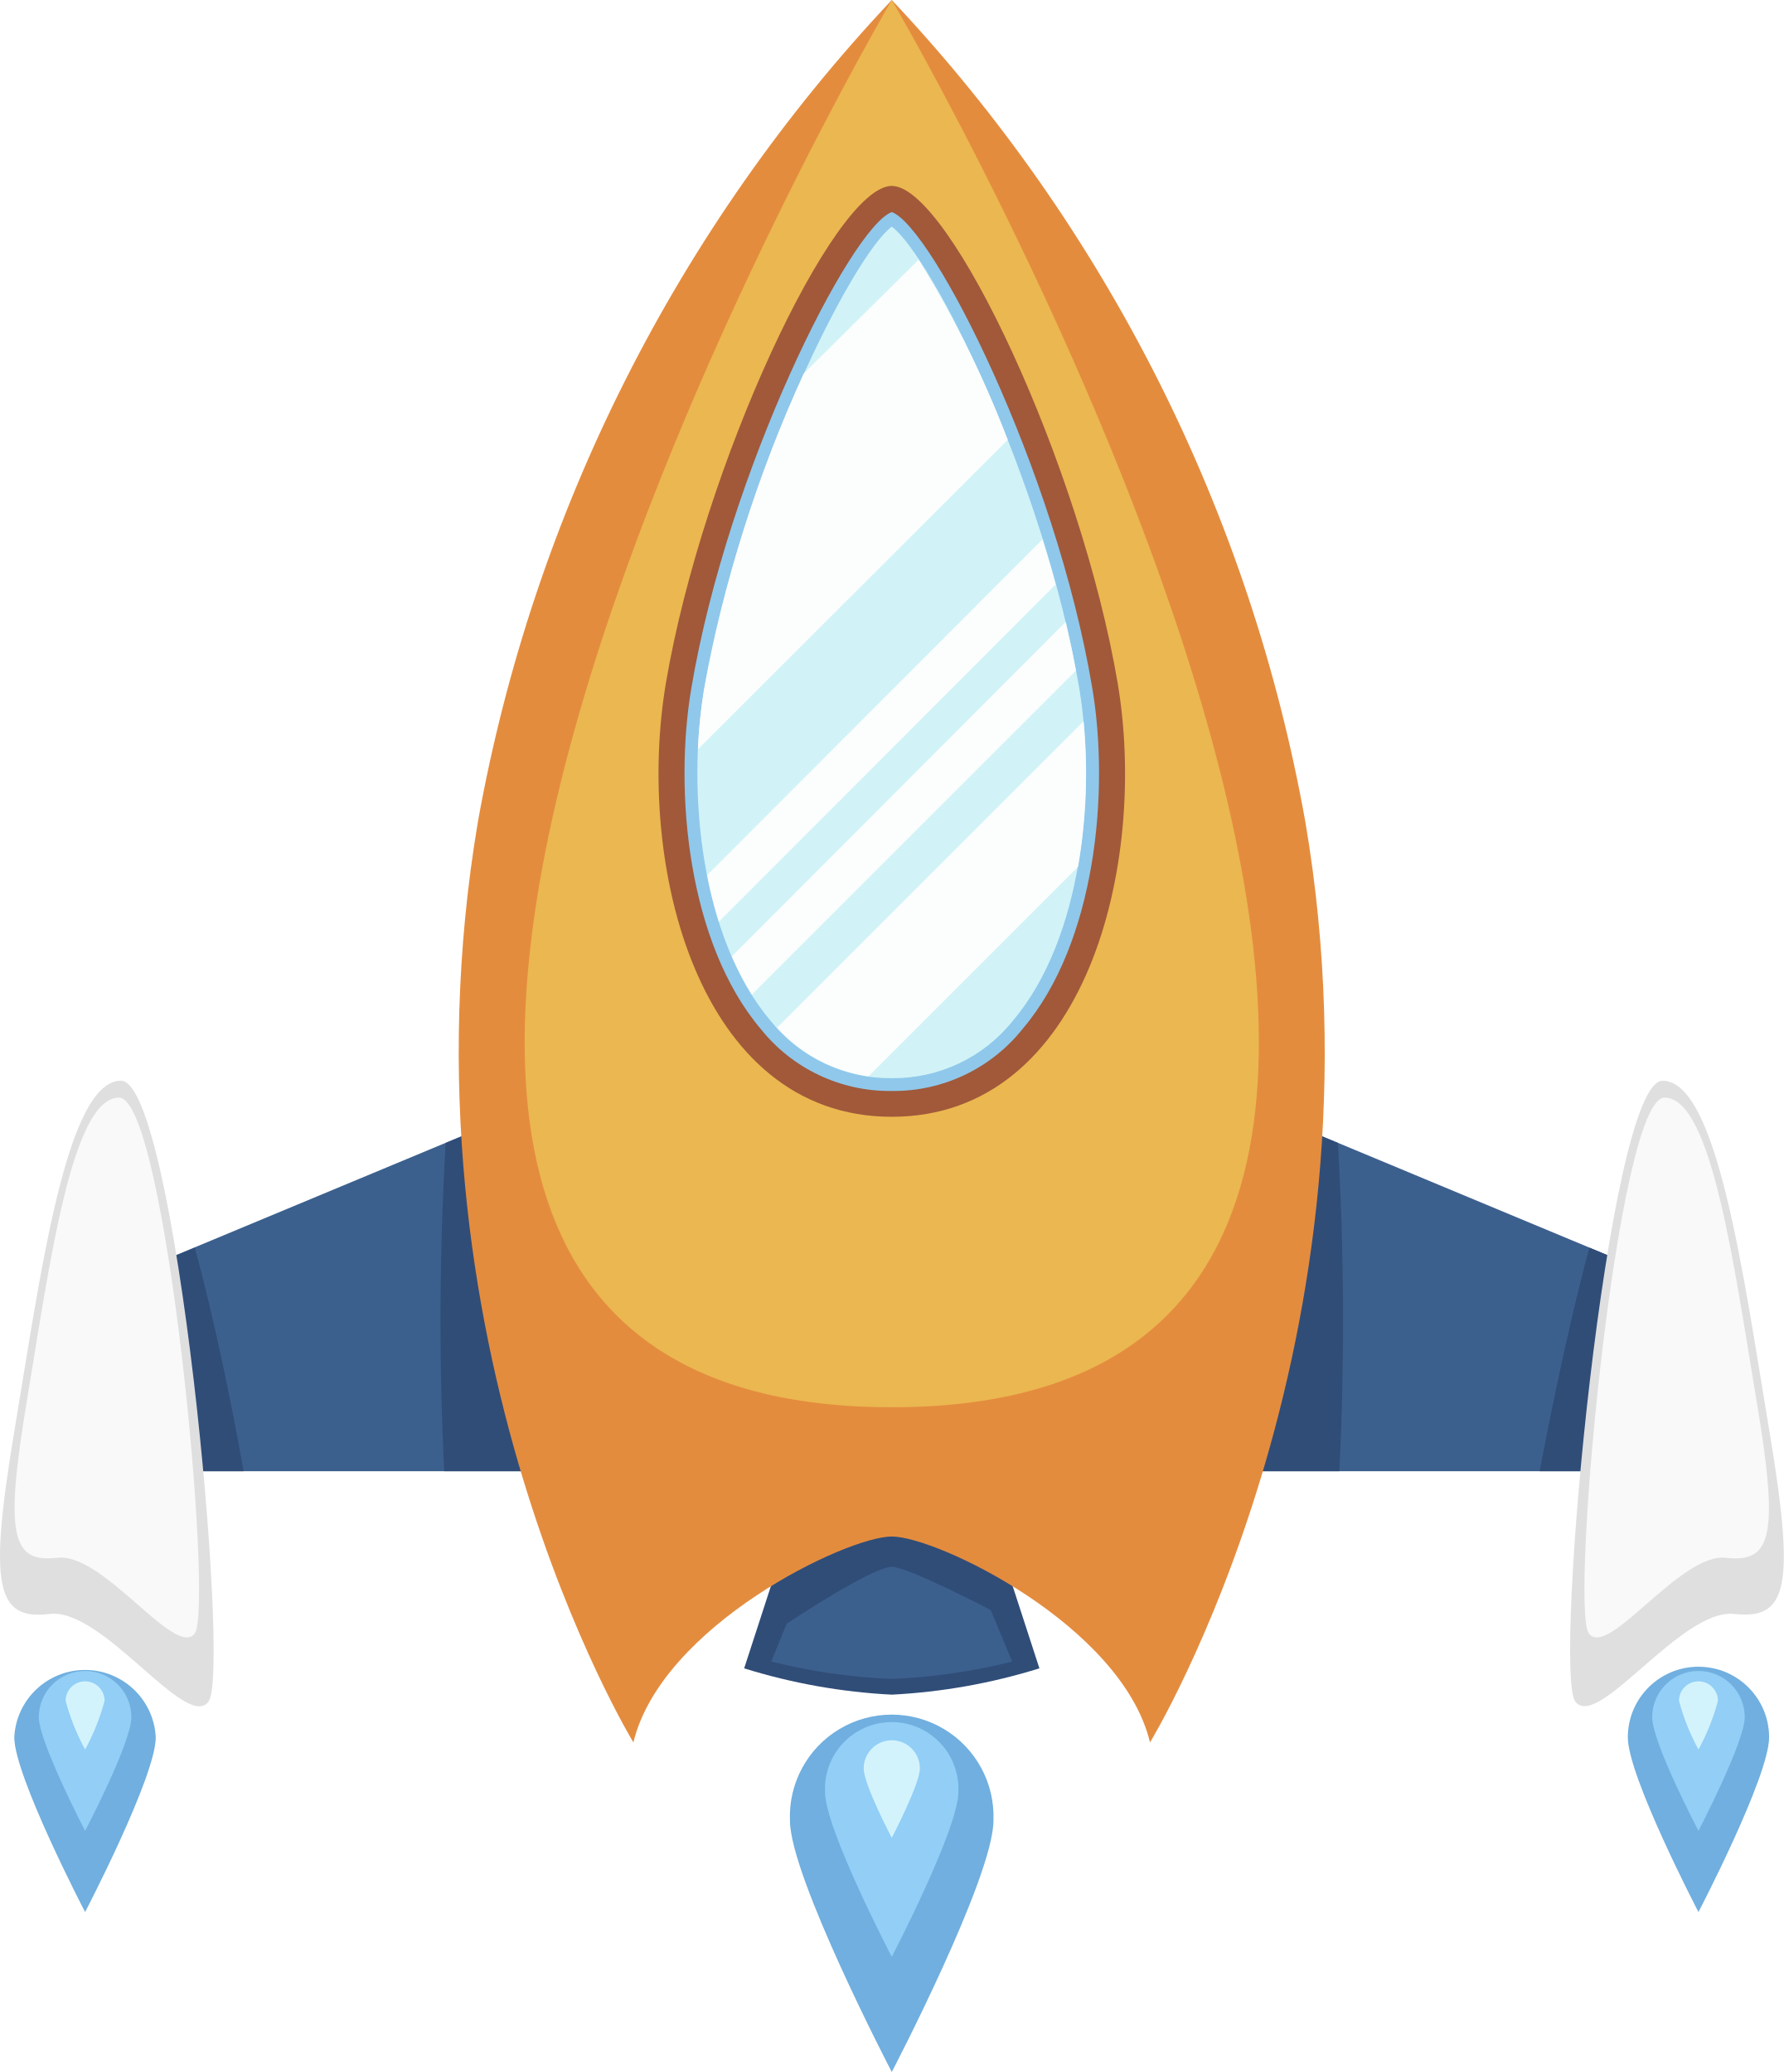
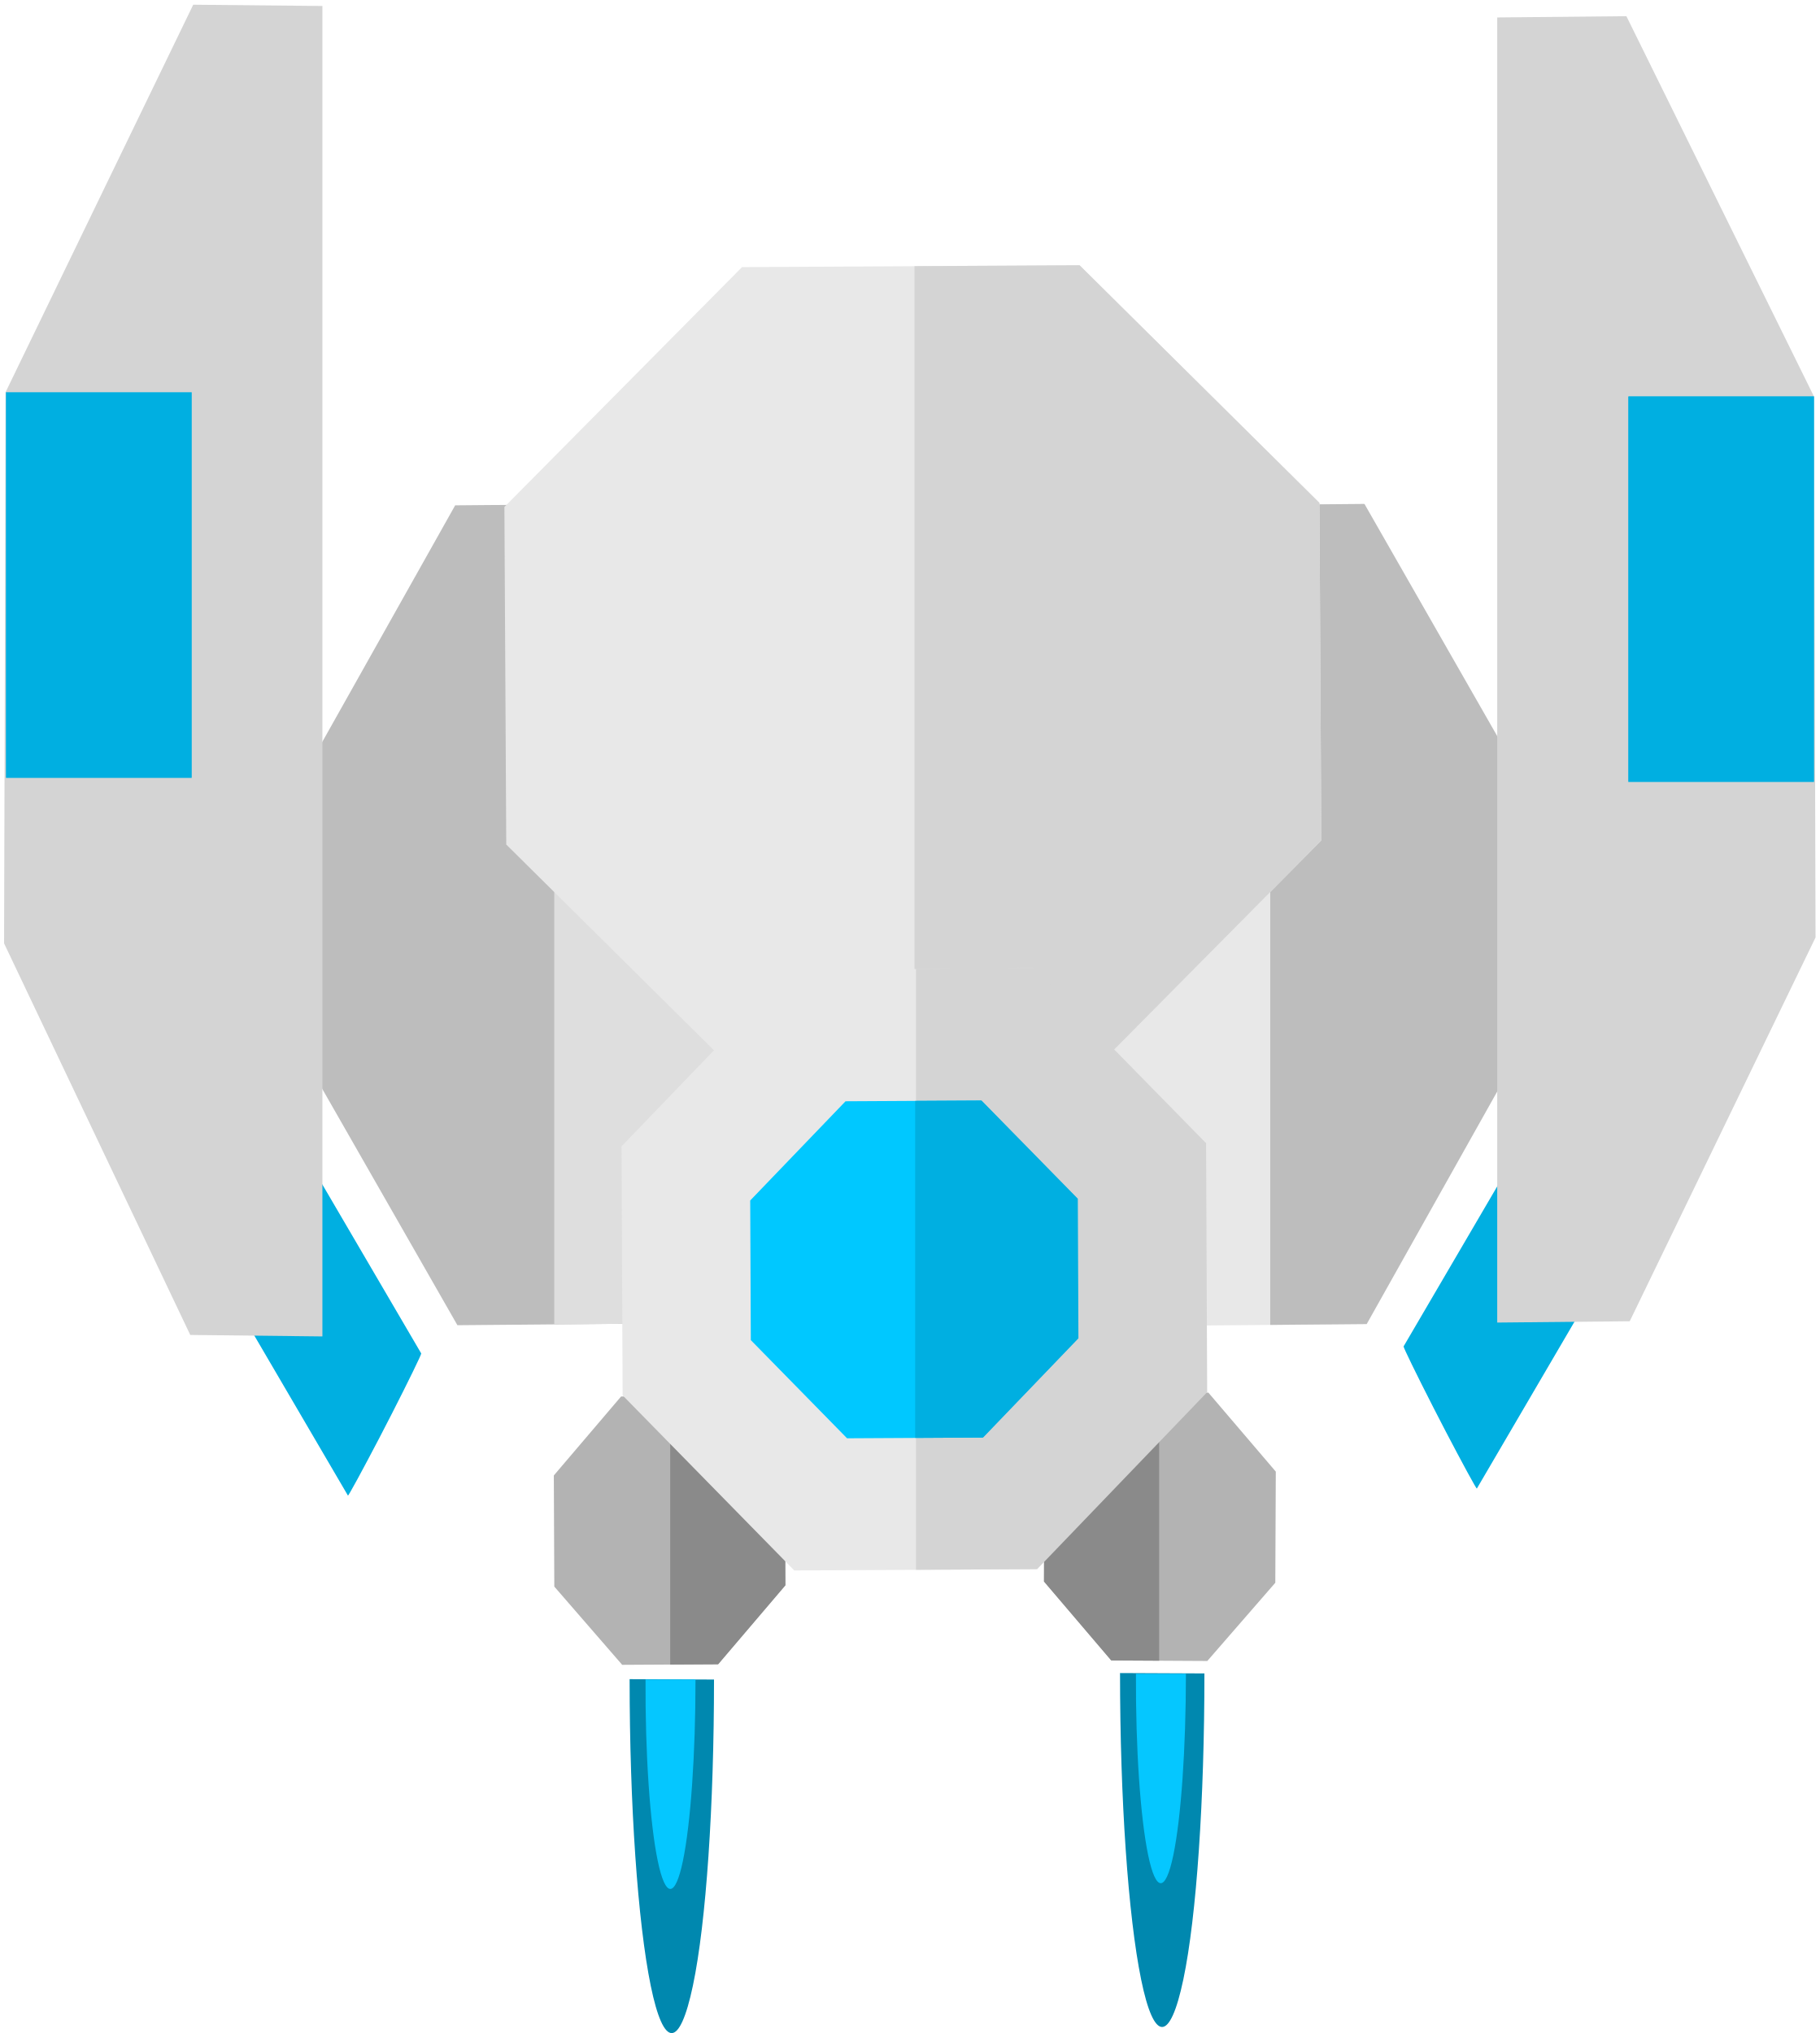
- <svg xmlns="http://www.w3.org/2000/svg" viewBox="0 0 109.82 127.61">
-   <defs>
-     <style>.a{fill:#3c608d;}.b{fill:#304d78;}.c{fill:#70afdf;}.d{fill:#92cef6;}.e{fill:#d3f3fc;}.f{fill:#dfdfdf;}.g{fill:#f9f9f9;}.h{fill:#e48c3e;}.i{fill:#ebb750;}.j{fill:#a1593a;}.k{fill:#8fc8eb;}.l{fill:#d1f3f7;}.m{fill:#fcfdfd;}</style>
-   </defs>
-   <polygon class="a" points="36.62 66.56 8.9 78.11 8.9 90.61 36.62 90.61 36.62 66.56" />
-   <path class="b" d="M27.44,70.39a189.24,189.24,0,0,0-.09,20.22h9.27v-24Z" />
-   <path class="b" d="M8.9,78.11,12,76.84c1.12,4.14,2.22,9.34,3,13.77H8.9Z" />
-   <path class="c" d="M9.59,107c0,2.41-4.35,10.76-4.35,10.76S.88,109.38.88,107a4.36,4.36,0,0,1,8.71,0Z" />
-   <path class="d" d="M8.09,105.76c0,1.57-2.85,7-2.85,7s-2.85-5.48-2.85-7a2.85,2.85,0,0,1,5.7,0Z" />
-   <path class="e" d="M6.44,104.75a13.6,13.6,0,0,1-1.2,3,13.6,13.6,0,0,1-1.2-3,1.2,1.2,0,0,1,2.4,0Z" />
-   <path class="f" d="M7.45,66.56c3.37,0,6.77,36.4,5.39,38.24S6.32,99,3.05,99.4-.72,97.75.88,88.16,4.07,66.56,7.45,66.56Z" />
-   <path class="g" d="M7.33,67.6c2.91,0,5.84,31.42,4.66,33s-5.63-5-8.46-4.66S.28,94.52,1.66,86.24,4.41,67.6,7.33,67.6Z" />
-   <path class="b" d="M61.1,93.83l-6.19.41-6.19-.41-2.9,8.92a36.85,36.85,0,0,0,9.09,1.62A36.85,36.85,0,0,0,64,102.75Z" />
-   <path class="c" d="M48.64,112.12c0,3.46,6.27,15.49,6.27,15.49s6.26-12,6.26-15.49a6.27,6.27,0,1,0-12.53,0Z" />
-   <path class="d" d="M50.8,110.37c0,2.27,4.11,10.15,4.11,10.15s4.1-7.88,4.1-10.15a4.11,4.11,0,1,0-8.21,0Z" />
-   <path class="e" d="M53.18,108.91c0,1,1.73,4.28,1.73,4.28s1.73-3.32,1.73-4.28a1.73,1.73,0,0,0-3.46,0Z" />
-   <polygon class="a" points="73.2 66.56 100.92 78.11 100.92 90.61 73.2 90.61 73.2 66.56" />
-   <path class="b" d="M82.38,70.39a189.24,189.24,0,0,1,.09,20.22H73.2v-24Z" />
-   <path class="b" d="M100.92,78.11l-3.06-1.27C96.74,81,95.64,86.18,94.8,90.61h6.12Z" />
-   <path class="c" d="M100.23,107c0,2.41,4.35,10.76,4.35,10.76s4.35-8.35,4.35-10.76a4.35,4.35,0,0,0-8.7,0Z" />
-   <path class="d" d="M101.73,105.76c0,1.57,2.85,7,2.85,7s2.85-5.48,2.85-7a2.85,2.85,0,0,0-5.7,0Z" />
-   <path class="e" d="M103.38,104.75a13.6,13.6,0,0,0,1.2,3,13.6,13.6,0,0,0,1.2-3,1.2,1.2,0,0,0-2.4,0Z" />
-   <path class="f" d="M102.37,66.56C99,66.56,95.6,103,97,104.8s6.51-5.76,9.79-5.4,3.76-1.65,2.16-11.24S105.75,66.56,102.37,66.56Z" />
-   <path class="g" d="M102.49,67.6c-2.92,0-5.85,31.42-4.66,33s5.63-5,8.46-4.66,3.25-1.43,1.86-9.71S105.4,67.6,102.49,67.6Z" />
-   <path class="h" d="M70.81,107.31c-1.73-7.19-13.11-12.68-15.9-12.68S40.74,100.12,39,107.31c0,0-15-24.59-9.57-56.72A99.36,99.36,0,0,1,54.91,0,99.31,99.31,0,0,1,80.37,50.59C85.84,82.72,70.81,107.31,70.81,107.31Z" />
-   <path class="i" d="M54.91,0s-50.86,86.67,0,86.67S54.91,0,54.91,0Z" />
-   <path class="a" d="M54.91,96.5c-1.22,0-6.47,3.5-6.47,3.5l-.95,2.33a36.45,36.45,0,0,0,7.42,1.07,36.29,36.29,0,0,0,7.41-1.07L61,99.16S55.92,96.5,54.91,96.5Z" />
-   <path class="j" d="M54.91,68.78c12,0,15.78-15.61,13.91-26.7C66.55,28.67,58.47,11.45,54.91,11.45S43.27,28.67,41,42.08C39.13,53.17,42.92,68.78,54.91,68.78Z" />
-   <path class="k" d="M54.91,67.19a10.15,10.15,0,0,1-8.07-3.82c-4.48-5.3-5.36-14.61-4.27-21C44.84,28.94,52.38,14,54.91,13.06,57.44,14,65,28.94,67.25,42.35c1.09,6.41.21,15.72-4.27,21A10.15,10.15,0,0,1,54.91,67.19Z" />
-   <path class="l" d="M54.91,66.4a9.43,9.43,0,0,1-7.47-3.54c-4.31-5.11-5.14-14.15-4.09-20.38,2.21-13,9.16-26.76,11.56-28.52,2.4,1.76,9.35,15.47,11.56,28.52,1,6.23.22,15.27-4.1,20.38A9.4,9.4,0,0,1,54.91,66.4Z" />
-   <path class="m" d="M66.72,44.42,47.85,63.29a9.33,9.33,0,0,0,5.62,3L66.38,53.38A33.65,33.65,0,0,0,66.72,44.42Z" />
-   <path class="m" d="M62.05,27.09A64.9,64.9,0,0,0,56.56,16L49.49,23a82.35,82.35,0,0,0-6.14,19.45,31.88,31.88,0,0,0-.38,3.7Z" />
-   <path class="m" d="M66.25,41.3c-.18-1-.4-2-.63-3L45.06,58.9a18.14,18.14,0,0,0,1.23,2.36Z" />
-   <path class="m" d="M65,36c-.25-.94-.52-1.86-.81-2.78L43.54,53.9a26.75,26.75,0,0,0,.72,2.87Z" />
+ <svg xmlns="http://www.w3.org/2000/svg" xmlns:xlink="http://www.w3.org/1999/xlink" version="1.1" id="svg2" x="0px" y="0px" viewBox="0 0 444 496" style="enable-background:new 0 0 444 496;" xml:space="preserve">
+   <style type="text/css">
+ 	.st0{fill-rule:evenodd;clip-rule:evenodd;fill:#E8E8E8;}
+ 	.st1{clip-path:url(#SVGID_2_);fill-rule:evenodd;clip-rule:evenodd;fill:#BDBDBD;}
+ 	.st2{fill-rule:evenodd;clip-rule:evenodd;fill:#00AFE1;}
+ 	.st3{clip-path:url(#SVGID_4_);fill-rule:evenodd;clip-rule:evenodd;fill:#D4D4D4;}
+ 	.st4{fill-rule:evenodd;clip-rule:evenodd;fill:#BDBDBD;}
+ 	.st5{clip-path:url(#SVGID_6_);fill-rule:evenodd;clip-rule:evenodd;fill:#DEDEDE;}
+ 	.st6{clip-path:url(#SVGID_8_);fill-rule:evenodd;clip-rule:evenodd;fill:#D4D4D4;}
+ 	.st7{fill-rule:evenodd;clip-rule:evenodd;fill:#B3B3B3;}
+ 	.st8{clip-path:url(#SVGID_10_);fill-rule:evenodd;clip-rule:evenodd;fill:#8A8A8A;}
+ 	.st9{clip-path:url(#SVGID_12_);fill-rule:evenodd;clip-rule:evenodd;fill:#8A8A8A;}
+ 	.st10{clip-path:url(#SVGID_14_);fill-rule:evenodd;clip-rule:evenodd;fill:#D4D4D4;}
+ 	.st11{clip-path:url(#SVGID_16_);}
+ 	.st12{fill-rule:evenodd;clip-rule:evenodd;fill:#00C8FF;}
+ 	.st13{clip-path:url(#SVGID_18_);fill-rule:evenodd;clip-rule:evenodd;fill:#00AFE1;}
+ 	.st14{clip-path:url(#SVGID_20_);fill-rule:evenodd;clip-rule:evenodd;fill:#D4D4D4;}
+ 	.st15{clip-path:url(#SVGID_22_);fill-rule:evenodd;clip-rule:evenodd;fill:#00AFE1;}
+ 	.st16{fill-rule:evenodd;clip-rule:evenodd;fill:#0088AF;}
+ 	.st17{fill-rule:evenodd;clip-rule:evenodd;fill:#05C7FF;}
+ </style>
+   <g id="g4779" transform="matrix(0,0.9030141,-0.9030141,0,495.0351,2.503984)">
+     <g id="g4389" transform="matrix(0.5698796,0,0,1.006096,192.5401,37.60297)">
+       <path id="path4385" class="st0" d="    M285,140.7l0.8,51.7l-113.3,36.7l-161,0.3L-103,193l-0.8-51.7L9.5,104.6l161-0.3L285,140.7z" />
+       <g>
+         <defs>
+           <path id="SVGID_1_" d="M-147.6,160.7v-90c0-3.1,7.9-5.7,17.7-5.7h424.8c9.8,0,17.7,2.5,17.7,5.7v90c0,3.1-7.9,5.7-17.7,5.7H-130      C-139.7,166.4-147.6,163.9-147.6,160.7z" />
+         </defs>
+         <clipPath id="SVGID_2_">
+           <use xlink:href="#SVGID_1_" style="overflow:visible;" />
+         </clipPath>
+         <path id="path4387" class="st1" d="     M285,140.5l0.8,51.7l-113.3,36.7l-161,0.3L-103,192.8l-0.8-51.7L9.5,104.4l161-0.3L285,140.5z" />
+       </g>
+     </g>
+     <path id="rect4515" class="st2" d="M285.8,125l75.2,44c0.2,0.1,7.6-3.5,16.4-8l6.4-3.3c8.8-4.6,15.8-8.4,15.6-8.5l-75.2-44   c-0.2-0.1-7.6,3.5-16.4,8l-6.4,3.3C292.6,121.1,285.6,124.9,285.8,125z" />
+     <g>
+       <defs>
+         <path id="SVGID_3_" d="M-38.2,135.8V11.7c0-4.3,7.2-7.8,16-7.8h385.3c8.8,0,16,3.5,16,7.8v124.2c0,4.3-7.2,7.8-16,7.8H-22.2     C-31,143.6-38.2,140.1-38.2,135.8z" />
+       </defs>
+       <clipPath id="SVGID_4_">
+         <use xlink:href="#SVGID_3_" style="overflow:visible;" />
+       </clipPath>
+       <path id="path4419" class="st3" d="    M354.2,107.9l0.7,71.3l-102.8,50.7l-146.1,0.4L2.3,180.1l-0.7-71.3l102.8-50.7l146.1-0.4L354.2,107.9z" />
+     </g>
+     <g id="g4427" transform="matrix(0.5698796,0,0,1.006096,-0.905306,37.47837)">
+       <path id="path4423" class="st4" d="    M624.2,333.1l0.8,51.7l-113.3,36.7l-161,0.3l-114.4-36.4l-0.8-51.7L348.7,297l161-0.3L624.2,333.1z" />
+       <g>
+         <defs>
+           <path id="SVGID_5_" d="M191.6,353.1v-90c0-3.1,7.9-5.7,17.7-5.7H634c9.8,0,17.7,2.5,17.7,5.7v90c0,3.1-7.9,5.7-17.7,5.7H209.2      C199.5,358.8,191.6,356.3,191.6,353.1z" />
+         </defs>
+         <clipPath id="SVGID_6_">
+           <use xlink:href="#SVGID_5_" style="overflow:visible;" />
+         </clipPath>
+         <path id="path4425" class="st5" d="     M624.2,332.9l0.8,51.7l-113.3,36.7l-161,0.3l-114.4-36.4l-0.8-51.7l113.3-36.7l161-0.3L624.2,332.9z" />
+       </g>
+     </g>
+     <g id="g4347" transform="translate(-16.10169,-26.27119)">
+       <path id="path4339" class="st0" d="    M305.2,281.7l0.5,91.2l-64.2,64.8l-91.2,0.5L85.5,374L85,282.8l64.2-64.8l91.2-0.5L305.2,281.7z" />
+       <g>
+         <defs>
+           <path id="SVGID_7_" d="M60.2,317.4V158.6c0-5.5,4.5-10,10-10h240.6c5.5,0,10,4.5,10,10v158.8c0,5.5-4.5,10-10,10H70.2      C64.7,327.4,60.2,323,60.2,317.4z" />
+         </defs>
+         <clipPath id="SVGID_8_">
+           <use xlink:href="#SVGID_7_" style="overflow:visible;" />
+         </clipPath>
+         <path id="path4326" class="st6" d="     M305.2,281.7l0.5,91.2l-64.2,64.8l-91.2,0.5L85.5,374L85,282.8l64.2-64.8l91.2-0.5L305.2,281.7z" />
+       </g>
+     </g>
+     <g id="g4527-7" transform="matrix(0.2829757,0,0,0.3292257,105.4729,344.1891)">
+       <path id="path4523-0" class="st7" d="    M1206.5,30.7l0.5,78.4l-74.7,55.7l-106.1,0.4l-75.4-55.2l-0.5-78.4l74.7-55.7l106.1-0.4L1206.5,30.7z" />
+       <g>
+         <defs>
+           <path id="SVGID_9_" d="M921.4,61.1V-75.4c0-4.7,5.2-8.6,11.6-8.6H1213c6.4,0,11.6,3.8,11.6,8.6V61.1c0,4.7-5.2,8.6-11.6,8.6H933      C926.6,69.7,921.4,65.8,921.4,61.1z" />
+         </defs>
+         <clipPath id="SVGID_10_">
+           <use xlink:href="#SVGID_9_" style="overflow:visible;" />
+         </clipPath>
+         <path id="path4525-3" class="st8" d="     M1206.5,30.3l0.5,78.4l-74.7,55.7l-106.1,0.4l-75.4-55.2l-0.5-78.4l74.7-55.7l106.1-0.4L1206.5,30.3z" />
+       </g>
+     </g>
+     <g id="g4576" transform="matrix(-0.2833045,0,0,0.3292257,385.673,343.1479)">
+       <path id="path4572" class="st7" d="    M-212.4-289.4l-0.5-78.5l74.6-55.8l106-0.4L43-368.8l0.5,78.5l-74.6,55.8l-106,0.4L-212.4-289.4z" />
+       <g>
+         <defs>
+           <path id="SVGID_11_" d="M72.4-319.8v136.7c0,4.8-5.2,8.6-11.6,8.6h-279.6c-6.4,0-11.6-3.9-11.6-8.6v-136.7      c0-4.8,5.2-8.6,11.6-8.6H60.7C67.2-328.4,72.4-324.5,72.4-319.8z" />
+         </defs>
+         <clipPath id="SVGID_12_">
+           <use xlink:href="#SVGID_11_" style="overflow:visible;" />
+         </clipPath>
+         <path id="path4574" class="st9" d="     M-212.4-289l-0.5-78.5l74.6-55.8l106-0.4L43-368.5l0.5,78.5l-74.6,55.8l-106,0.4L-212.4-289z" />
+       </g>
+     </g>
+     <g id="g4353" transform="matrix(0.7156919,0,0,0.7372816,58.67539,189.1056)">
+       <path id="path4349" class="st0" d="    M506.5,107.4L507,196l-66.1,62.9l-94,0.4L280.2,197l-0.5-88.5l66.1-62.9l94-0.4L506.5,107.4z" />
+       <g>
+         <defs>
+           <path id="SVGID_13_" d="M254.1,141.7V-12.5c0-5.4,4.6-9.7,10.3-9.7h247.9c5.7,0,10.3,4.3,10.3,9.7v154.2c0,5.4-4.6,9.7-10.3,9.7      H264.4C258.7,151.4,254.1,147.1,254.1,141.7z" />
+         </defs>
+         <clipPath id="SVGID_14_">
+           <use xlink:href="#SVGID_13_" style="overflow:visible;" />
+         </clipPath>
+         <path id="path4351" class="st10" d="     M506.5,107l0.5,88.5l-66.1,62.9l-94,0.4l-66.8-62.3l-0.5-88.5l66.1-62.9l94-0.4L506.5,107z" />
+       </g>
+     </g>
+     <g>
+       <defs>
+         <path id="SVGID_15_" d="M83.1,392.4V204.8c0-4.1,4-7.4,9-7.4h89.9c4.9,0,9,3.3,9,7.4v187.6c0,4.1-4,7.4-9,7.4H92     C87.1,399.8,83.1,396.5,83.1,392.4z" />
+       </defs>
+       <clipPath id="SVGID_16_">
+         <use xlink:href="#SVGID_15_" style="overflow:visible;" />
+       </clipPath>
+       <g id="g4480" transform="matrix(0.7393187,0,0,0.8952051,-158.2904,336.3481)" class="st11">
+         <path id="path4435" class="st12" d="     M594.1-76.6l0.6,75.3l-77.7,53.5l-110.5,0.4L328-0.3l-0.6-75.3l77.7-53.5l110.5-0.4L594.1-76.6z" />
+         <g>
+           <defs>
+             <path id="SVGID_17_" d="M297.4-47v-131.2c0-4.6,5.4-8.3,12.1-8.3h291.3c6.7,0,12.1,3.7,12.1,8.3V-47c0,4.6-5.4,8.3-12.1,8.3       H309.5C302.8-38.8,297.4-42.5,297.4-47z" />
+           </defs>
+           <clipPath id="SVGID_18_">
+             <use xlink:href="#SVGID_17_" style="overflow:visible;" />
+           </clipPath>
+           <path id="path4437" class="st13" d="      M594.1-76.6l0.6,75.3l-77.7,53.5l-110.5,0.4L328-0.3l-0.6-75.3l77.7-53.5l110.5-0.4L594.1-76.6z" />
+         </g>
+       </g>
+     </g>
+     <path id="rect4511" class="st2" d="M287.7,478.4l75.2-44c0.2-0.1,7.6,3.5,16.4,8l6.4,3.3c8.8,4.6,15.8,8.4,15.6,8.5l-75.2,44   c-0.2,0.1-7.6-3.5-16.4-8l-6.4-3.3C294.5,482.3,287.5,478.5,287.7,478.4z" />
+     <g>
+       <defs>
+         <path id="SVGID_19_" d="M-42,468.9v124.2c0,4.3,7.3,7.8,16.3,7.8h392.7c9,0,16.3-3.5,16.3-7.8V468.9c0-4.3-7.3-7.8-16.3-7.8     H-25.7C-34.7,461.1-42,464.6-42,468.9z" />
+       </defs>
+       <clipPath id="SVGID_20_">
+         <use xlink:href="#SVGID_19_" style="overflow:visible;" />
+       </clipPath>
+       <path id="path4509" class="st14" d="    M357.9,496.8l0.8-71.3l-104.7-50.7L105,374.5L-0.8,424.7L-1.5,496l104.7,50.7l148.9,0.4L357.9,496.8z" />
+     </g>
+     <path id="rect4519" class="st2" d="M103.2,546.5v-50c0-0.1,0.1-0.1,0.1-0.1h104c0.1,0,0.1,0.1,0.1,0.1v50c0,0.1-0.1,0.1-0.1,0.1   h-104C103.3,546.7,103.2,546.6,103.2,546.5z" />
+     <path id="rect4521" class="st2" d="M104.3,108.2v-50c0-0.1,0.1-0.1,0.1-0.1h104c0.1,0,0.1,0.1,0.1,0.1v50c0,0.1-0.1,0.1-0.1,0.1   h-104C104.4,108.3,104.3,108.2,104.3,108.2z" />
+     <g id="g4527" transform="matrix(0.4012984,0,0,0.4134041,140.7078,256.2249)">
+       <path id="path4523" class="st12" d="    M610.3,64.2l0.5,88.5l-66.1,62.9l-94,0.4l-66.8-62.3l-0.5-88.5l66.1-62.9l94-0.4L610.3,64.2z" />
+       <g>
+         <defs>
+           <path id="SVGID_21_" d="M357.9,98.5V-55.7c0-5.4,4.6-9.7,10.3-9.7H616c5.7,0,10.3,4.3,10.3,9.7V98.5c0,5.4-4.6,9.7-10.3,9.7      H368.2C362.5,108.2,357.9,103.8,357.9,98.5z" />
+         </defs>
+         <clipPath id="SVGID_22_">
+           <use xlink:href="#SVGID_21_" style="overflow:visible;" />
+         </clipPath>
+         <path id="path4525" class="st15" d="     M610.3,63.8l0.5,88.5l-66.1,62.9l-94,0.4l-66.8-62.3l-0.5-88.5l66.1-62.9l94-0.4L610.3,63.8z" />
+       </g>
+     </g>
+     <g id="g4731">
+       <g id="g4726">
+         <path id="path4720" class="st16" d="     M451,355.3c34,0,65.6,2.1,82.7,5.7s17.1,7.9,0,11.4s-48.7,5.7-82.8,5.7" />
+         <path id="path4722" class="st17" d="     M451,360.3c20.2,0,38.9,1.3,49,3.4c10.1,2.1,10.1,4.7,0,6.8c-10.1,2.1-28.9,3.4-49,3.3" />
+       </g>
+     </g>
+     <g id="g4739" transform="translate(132.5479,-1.594314)">
+       <g id="g4737">
+         <path id="path4733" class="st16" d="     M316.8,224.4c34,0,65.6,2.1,82.7,5.7s17.1,7.9,0,11.4s-48.7,5.7-82.8,5.7" />
+         <path id="path4735" class="st17" d="     M316.9,229.4c20.2,0,38.9,1.3,49,3.4c10.1,2.1,10.1,4.7,0,6.8s-28.9,3.4-49,3.3" />
+       </g>
+     </g>
+   </g>
</svg>
